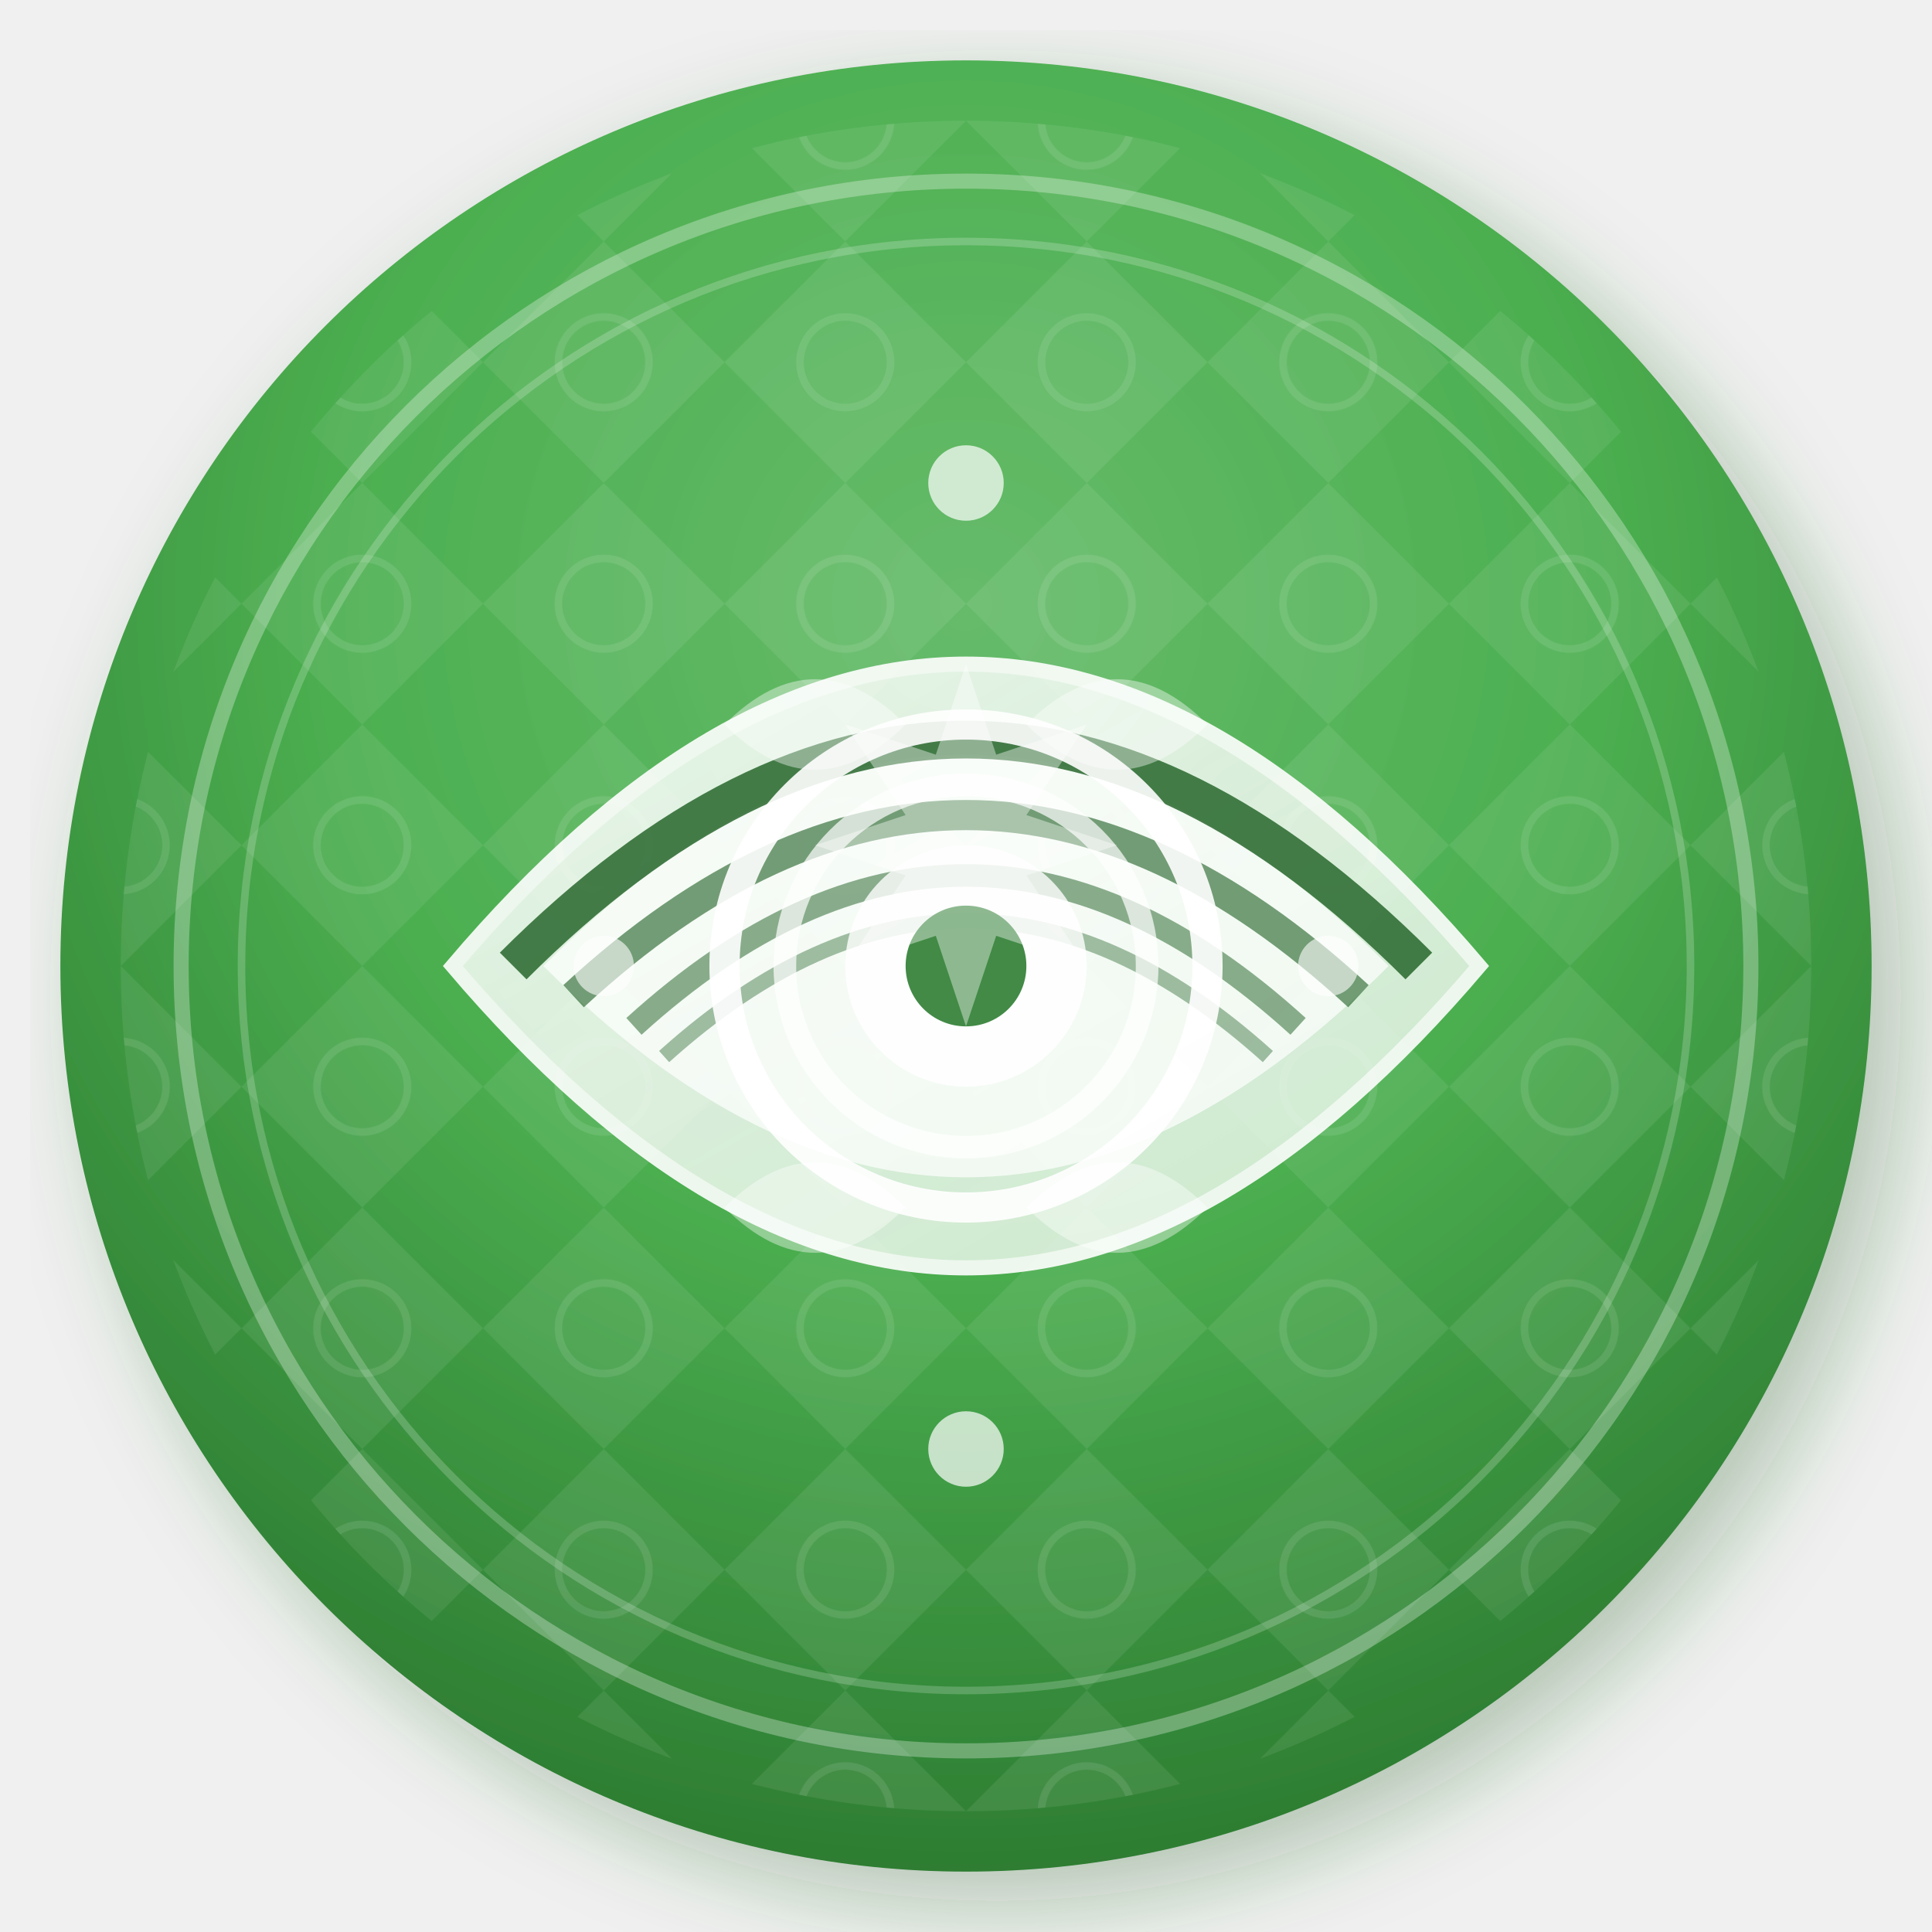
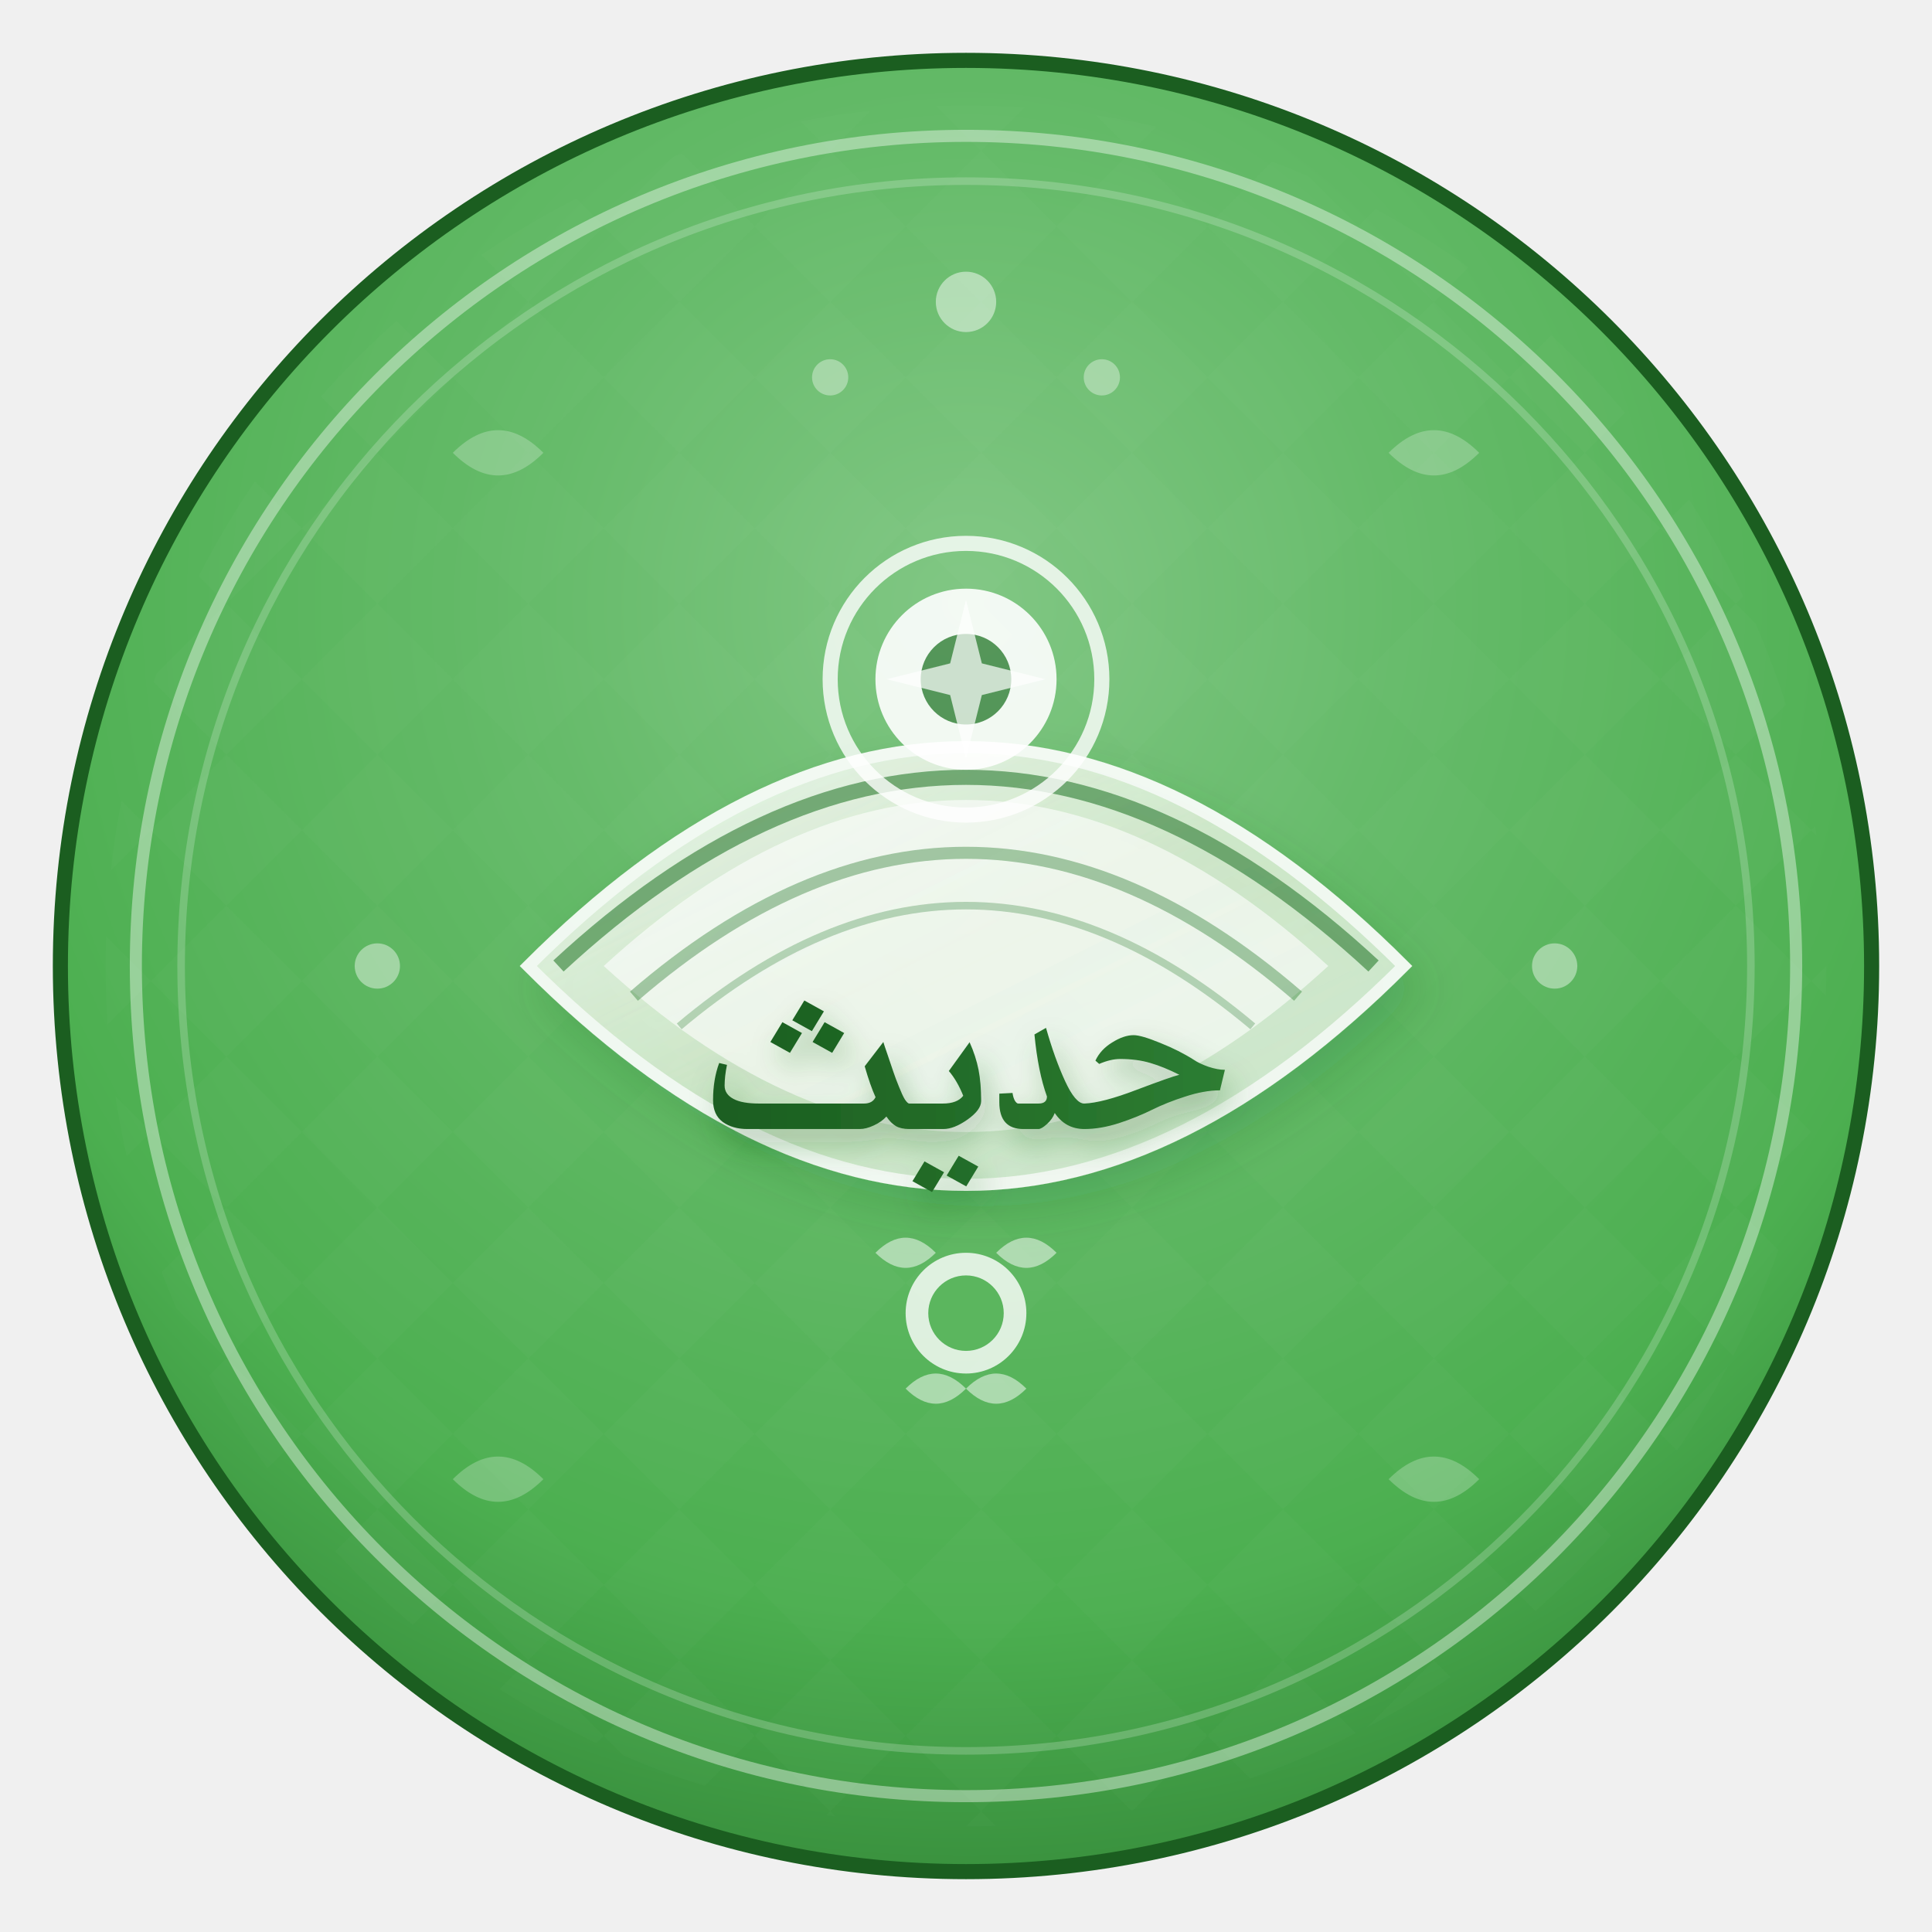
<svg xmlns="http://www.w3.org/2000/svg" viewBox="0 0 128 128" width="128" height="128">
  <defs>
-     <radialGradient id="radialGrad" cx="50%" cy="30%" r="70%">
-       <stop offset="0%" style="stop-color:#66bb6a;stop-opacity:1" />
-       <stop offset="50%" style="stop-color:#4caf50;stop-opacity:1" />
+     <radialGradient id="mainGradient" cx="50%" cy="30%" r="80%">
+       <stop offset="0%" style="stop-color:#81c784;stop-opacity:1" />
+       <stop offset="30%" style="stop-color:#66bb6a;stop-opacity:1" />
+       <stop offset="70%" style="stop-color:#4caf50;stop-opacity:1" />
      <stop offset="100%" style="stop-color:#2d7d32;stop-opacity:1" />
    </radialGradient>
-     <linearGradient id="leafGrad" x1="0%" y1="0%" x2="100%" y2="100%">
+     <linearGradient id="leafGradient" x1="0%" y1="0%" x2="100%" y2="100%">
      <stop offset="0%" style="stop-color:#ffffff;stop-opacity:0.95" />
+       <stop offset="50%" style="stop-color:#f1f8e9;stop-opacity:0.8" />
      <stop offset="100%" style="stop-color:#e8f5e8;stop-opacity:0.9" />
    </linearGradient>
-     <pattern id="islamicPattern" patternUnits="userSpaceOnUse" width="16" height="16">
-       <rect width="16" height="16" fill="none" />
-       <path d="M0,8 L8,0 L16,8 L8,16 Z" fill="white" fill-opacity="0.08" />
-       <circle cx="8" cy="8" r="3" fill="none" stroke="white" stroke-width="0.5" opacity="0.1" />
+     <linearGradient id="textGradient" x1="0%" y1="0%" x2="100%" y2="0%">
+       <stop offset="0%" style="stop-color:#1b5e20;stop-opacity:1" />
+       <stop offset="100%" style="stop-color:#2d7d32;stop-opacity:1" />
+     </linearGradient>
+     <pattern id="geometricPattern" patternUnits="userSpaceOnUse" width="10" height="10">
+       <rect width="10" height="10" fill="none" />
+       <path d="M0,5 L5,0 L10,5 L5,10 Z" fill="white" fill-opacity="0.06" />
    </pattern>
-     <filter id="shadow" x="-50%" y="-50%" width="200%" height="200%">
-       <feDropShadow dx="2" dy="2" stdDeviation="3" flood-color="#1b5e20" flood-opacity="0.3" />
+     <filter id="textShadow" x="-50%" y="-50%" width="200%" height="200%">
+       <feDropShadow dx="0.5" dy="1" stdDeviation="1" flood-color="#1b5e20" flood-opacity="0.3" />
+     </filter>
+     <filter id="leafShadow" x="-50%" y="-50%" width="200%" height="200%">
+       <feDropShadow dx="1" dy="1.5" stdDeviation="1.5" flood-color="#1b5e20" flood-opacity="0.2" />
    </filter>
  </defs>
-   <circle cx="64" cy="64" r="60" fill="url(#radialGrad)" filter="url(#shadow)" />
-   <circle cx="64" cy="64" r="56" fill="url(#islamicPattern)" />
-   <circle cx="64" cy="64" r="52" fill="none" stroke="white" stroke-width="1" opacity="0.3" />
-   <circle cx="64" cy="64" r="48" fill="none" stroke="white" stroke-width="0.5" opacity="0.2" />
-   <path d="M30 64 Q64 24 98 64 Q64 104 30 64 Z" fill="url(#leafGrad)" stroke="white" stroke-width="1" opacity="0.9" />
-   <path d="M36 64 Q64 36 92 64 Q64 92 36 64 Z" fill="white" fill-opacity="0.7" />
-   <path d="M34 64 Q64 34 94 64" stroke="#1b5e20" stroke-width="2.5" fill="none" opacity="0.8" />
-   <path d="M38 66 Q64 42 90 66" stroke="#1b5e20" stroke-width="2" fill="none" opacity="0.6" />
-   <path d="M42 68 Q64 48 86 68" stroke="#1b5e20" stroke-width="1.5" fill="none" opacity="0.5" />
-   <path d="M44 70 Q64 52 84 70" stroke="#1b5e20" stroke-width="1" fill="none" opacity="0.4" />
-   <circle cx="64" cy="64" r="16" fill="none" stroke="white" stroke-width="2" opacity="0.9" />
-   <circle cx="64" cy="64" r="12" fill="none" stroke="white" stroke-width="1.5" opacity="0.7" />
-   <circle cx="64" cy="64" r="8" fill="white" opacity="0.8" />
-   <circle cx="64" cy="64" r="4" fill="#2d7d32" opacity="0.9" />
-   <path d="M64,44 L66,50 L72,48 L68,54 L74,56 L68,58 L72,64 L66,62 L64,68 L62,62 L56,64 L60,58 L54,56 L60,54 L56,48 L62,50 Z" fill="white" opacity="0.4" />
-   <circle cx="64" cy="32" r="2.5" fill="white" opacity="0.7" />
-   <circle cx="64" cy="96" r="2.5" fill="white" opacity="0.7" />
-   <circle cx="40" cy="64" r="2" fill="white" opacity="0.6" />
-   <circle cx="88" cy="64" r="2" fill="white" opacity="0.6" />
-   <path d="M48 48 Q54 42 60 48 Q54 54 48 48" fill="white" opacity="0.4" />
-   <path d="M68 48 Q74 42 80 48 Q74 54 68 48" fill="white" opacity="0.4" />
-   <path d="M48 80 Q54 74 60 80 Q54 86 48 80" fill="white" opacity="0.4" />
-   <path d="M68 80 Q74 74 80 80 Q74 86 68 80" fill="white" opacity="0.4" />
+   <circle cx="64" cy="64" r="60" fill="url(#mainGradient)" stroke="#1b5e20" stroke-width="1" />
+   <circle cx="64" cy="64" r="57" fill="url(#geometricPattern)" opacity="0.3" />
+   <circle cx="64" cy="64" r="55" fill="none" stroke="white" stroke-width="0.8" opacity="0.4" />
+   <circle cx="64" cy="64" r="52" fill="none" stroke="white" stroke-width="0.5" opacity="0.2" />
+   <g filter="url(#leafShadow)">
+     <path d="M35 64 Q64 35 93 64 Q64 93 35 64 Z" fill="url(#leafGradient)" stroke="white" stroke-width="0.8" opacity="0.9" />
+     <path d="M40 64 Q64 42 88 64 Q64 86 40 64 Z" fill="white" fill-opacity="0.6" />
+     <path d="M37 64 Q64 39 91 64" stroke="#2d7d32" stroke-width="1" fill="none" opacity="0.6" />
+     <path d="M42 66 Q64 47 86 66" stroke="#2d7d32" stroke-width="0.8" fill="none" opacity="0.4" />
+     <path d="M45 68 Q64 52 83 68" stroke="#2d7d32" stroke-width="0.5" fill="none" opacity="0.3" />
+   </g>
+   <g filter="url(#textShadow)">
+     <text x="64" y="70" font-family="Amiri, Arabic Typesetting, Times New Roman" font-size="16" font-weight="bold" text-anchor="middle" fill="url(#textGradient)" direction="rtl" dominant-baseline="central">حديث</text>
+   </g>
+   <g transform="translate(64, 45)">
+     <circle r="9" fill="none" stroke="white" stroke-width="1" opacity="0.8" />
+     <circle r="6" fill="white" opacity="0.9" />
+     <circle r="3" fill="#2d7d32" opacity="0.8" />
+     <path d="M0,-7.5 L1.5,-1.5 L7.5,0 L1.5,1.5 L0,7.5 L-1.5,1.5 L-7.5,0 L-1.5,-1.5 Z" fill="white" opacity="0.7" transform="scale(0.7)" />
+   </g>
+   <g transform="translate(64, 87)">
+     <circle r="4" fill="white" opacity="0.8" />
+     <circle r="2.5" fill="#4caf50" opacity="0.9" />
+     <path d="M-6,-4 Q-4,-6 -2,-4 Q-4,-2 -6,-4" fill="white" opacity="0.5" />
+     <path d="M6,-4 Q4,-6 2,-4 Q4,-2 6,-4" fill="white" opacity="0.5" />
+     <path d="M-4,5 Q-2,3 0,5 Q-2,7 -4,5" fill="white" opacity="0.5" />
+     <path d="M4,5 Q2,3 0,5 Q2,7 4,5" fill="white" opacity="0.5" />
+   </g>
+   <g opacity="0.6">
+     <circle cx="64" cy="20" r="2" fill="white" opacity="0.8" />
+     <circle cx="55" cy="25" r="1.2" fill="white" opacity="0.6" />
+     <circle cx="73" cy="25" r="1.2" fill="white" opacity="0.6" />
+     <circle cx="25" cy="64" r="1.5" fill="white" opacity="0.7" />
+     <circle cx="103" cy="64" r="1.5" fill="white" opacity="0.7" />
+     <path d="M30,30 Q33,27 36,30 Q33,33 30,30" fill="white" opacity="0.4" />
+     <path d="M92,30 Q95,27 98,30 Q95,33 92,30" fill="white" opacity="0.4" />
+     <path d="M30,98 Q33,95 36,98 Q33,101 30,98" fill="white" opacity="0.4" />
+     <path d="M92,98 Q95,95 98,98 Q95,101 92,98" fill="white" opacity="0.4" />
+   </g>
</svg>
